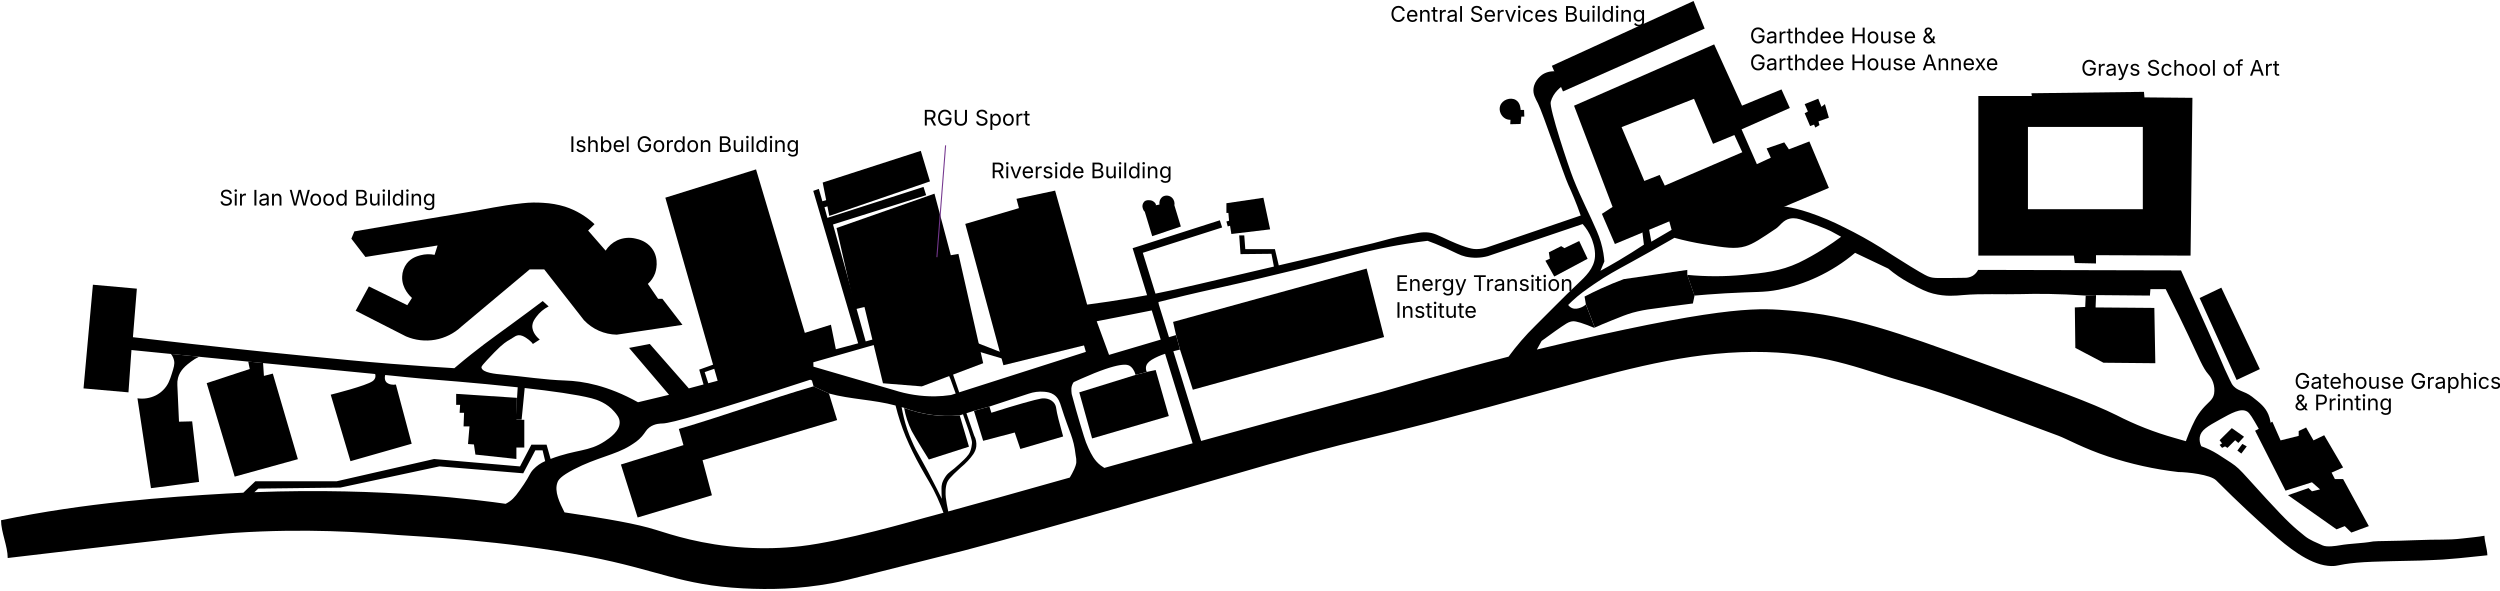
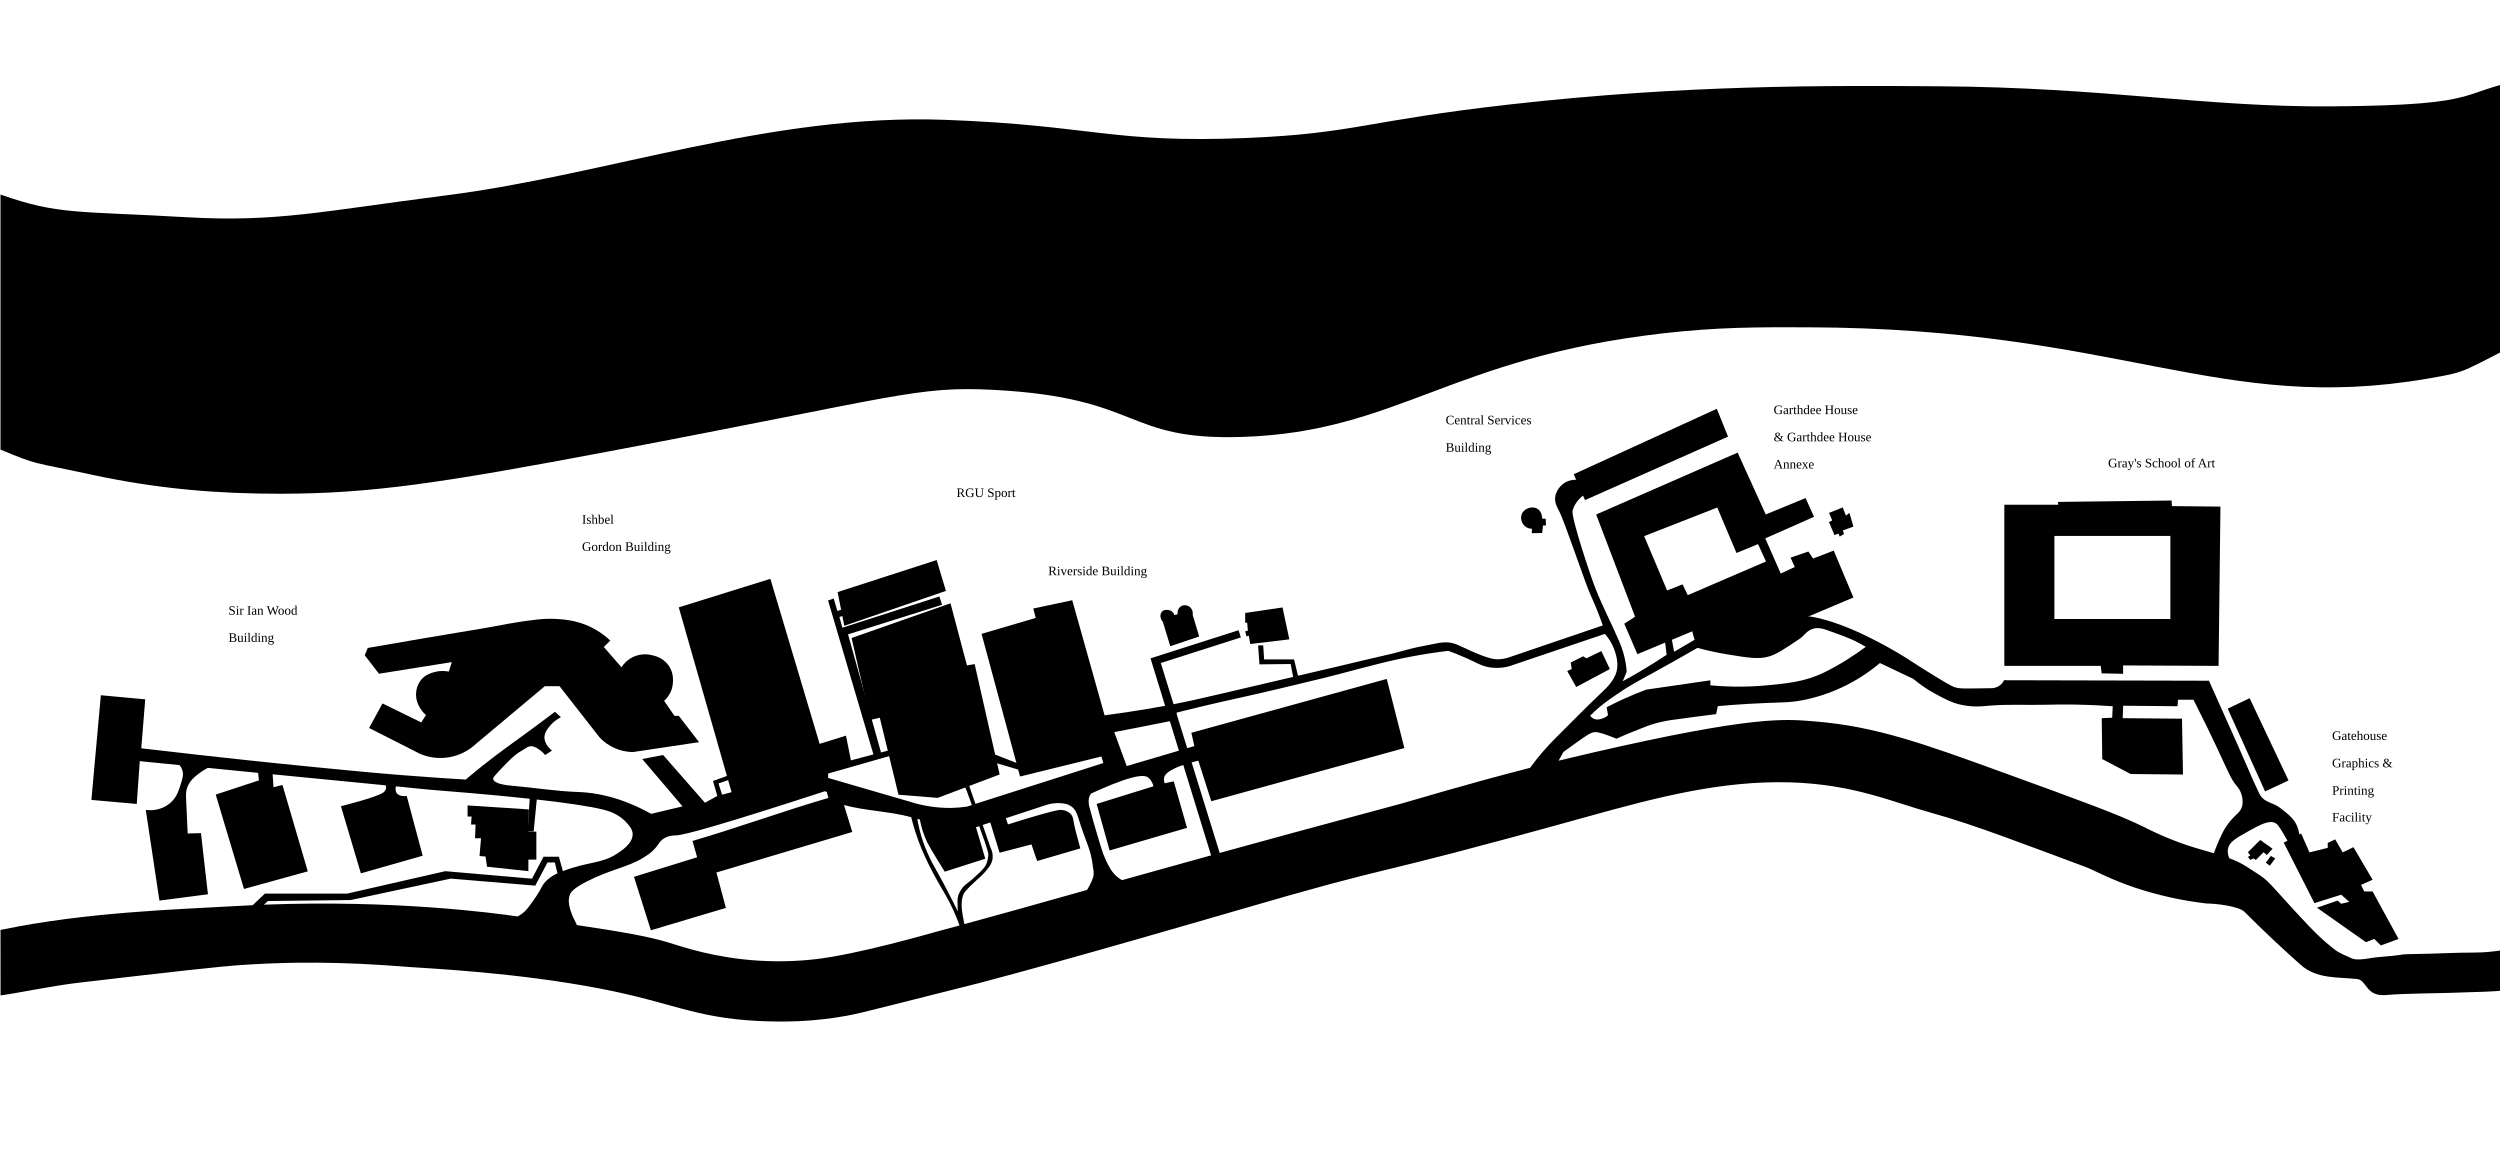
- <svg xmlns="http://www.w3.org/2000/svg" width="2322" height="548" viewBox="0 0 2322 548">
+ <svg xmlns="http://www.w3.org/2000/svg" width="2300" height="1080" viewBox="0 0 2300 1080">
  <g id="CampusOverview">
-     <g id="parkings">
-       <g id="Parking_1">
-         <path id="parking" d="M127.11 268.11L86.3 264.45C83.413 296.557 80.507 328.657 77.58 360.75L119.32 364.42C120.233 351.433 121.15 338.433 122.07 325.42L123.44 313.5C124.673 298.373 125.897 283.243 127.11 268.11Z" class="parking" />
+     <g id="road">
+       <g id="road-2" data-name="road">
+         <path d="M2335.18,871.18c-5.66,1.08-35.79,4.79-42,5.53-14.16,1.68-21.4.61-44.25,1.6-18.42.84-36,.68-38.6,1.15-11.37,2-20.3,1.7-31.68,3.67-2.53.44-11.35,1.86-15.37,0-5.46-2.46-12-5-16.33-8.52-10.24-8.23-15.61-12.75-36-34.93-31.1-33.87-22.32-26.53-45-41.28a79,79,0,0,0-15.36-7.39,14.5,14.5,0,0,1-1.38-8.35c1-6.59,7.1-10,18.8-16.51,10.82-6,19.35-10.8,25.22-7.34,2.47,1.45,5.16,6.17,10.55,15.59,1,1.74,1.78,3.18,2.29,4.13l9.18-3.67a30.88,30.88,0,0,0-2.3-13.3c-2.88-6.84-7.63-10.64-15.13-16.51s-14.28-4.9-18.8-11.92a37.78,37.78,0,0,1-2.07-4.13c-3.65-7.7-5.48-11.56-8.48-18.8-2.82-6.8-12.73-29.24-36.69-82.55l-188.48-.46a13.73,13.73,0,0,1-5,5.5,14.08,14.08,0,0,1-7.33,1.84c-26.71.38-28.59.5-33-.92-1.65-.52-3.76-1.3-17.43-9.63-13.47-8.21-21.69-13.71-27.52-17.43a383.2,383.2,0,0,0-33.93-18.8A241.79,241.79,0,0,0,1686.42,574c-18.25-6-26.76-6.2-31.65-6-2.85.14-15.27-6.88-17.57-16.54-6.57-27.55-24.78,3.2-33.94,0-5.66-2-13.93,12.15-19.49,13.76-11,3.19-19.38,8-28,14.71q1.37,5,2.75,10.08l-18.81,11q-1.14-6.2-2.29-12.38l-6.28,1q.84,7.08,1.7,14.17-11,7.33-23.39,14.68-8.64,5.12-17,9.63,1.83-4.36,3.67-8.71c-.13-1.78-.38-4.51-.92-7.8a86.34,86.34,0,0,0-6-20.18c-6.82-16-14.49-30.09-22-49.07-4.37-11-22.44-65.24-20.9-71.15,2.25-8.61,9.2-13.93,13.3-16.51l-4.59-11a19.7,19.7,0,0,0-16,1.83c-.43.28-7.77,5-8.71,13.3-.58,5.14,1.59,8.85,4.13,13.76,4.42,8.58,24.18,67,28.23,75.74,3,6.56,7.19,16.17,11.47,28.44l-84.85,28.89a34.75,34.75,0,0,1-11.92,2.29c-2.79,0-8-.28-24.76-7.8-11.11-5-14.77-7.52-22-7.79a38.06,38.06,0,0,0-9.17.91c-13.91,2.63-20.86,3.94-31.18,6.88-12,3.41-24.17,5.74-36.23,8.72-11.67,2.88-28.21,6.73-60.33,14.2L1190.06,608h-27.53l-.83-12.84H1157l1.22,17.43,28.74-.31,2.27,11.85c-59.08,13.74-88.81,21.08-110,25.15h0l-11.76-37.92,73.68-23.54-2.14-6.64-81,25.9,13.44,43.66c-20.17,3.7-47.79,8.19-81.16,11.83q2.76,9,5.51,17.89l11.58-2.21q3.61,12.57,7.22,25.14L896.94,740.94q-5.62-16.26-11.24-32.54l-5,1.84c4.11,8.5,6.42,14.7,8.25,18.8,0,0,1.75,4.7,4.72,13l-4.41,1.41a112.6,112.6,0,0,1-15,1.22,120.24,120.24,0,0,1-37.91-5.81c-17.66-5.23-43.24-12.45-74.92-21.8v-4l70.63-20.18-1.84-4.59-20.16,5.37L779.72,585l86.52-27.21-2.45-7.64-89.27,28.74-2.71-9.9,3.63-1.11-.92-5.81-4.66,1.37L766.57,552l-5.2,1.84,41.72,141.58L663.86,732.5l-3.33-10.34,18.57-6.42s-2.75-4.36-3-3.67-20.63,7.8-20.63,7.8l4,13.79-11.38,6.25L609.63,696l-19.26,3.67,37.14,43.57-28.89,6.88C570.5,734.5,547.55,730.5,531.21,730c-19.49-.65-38.82-3.77-58.25-5.51-6.79-.6-18.63-1.65-19.72-6.42-.25-1.12.46-2.29,11.93-14.21,7.93-8.25,12.3-10.69,13.76-11.47,4.6-2.45,7-5.93,12.29-3.87,3.88,1.52,8.8,5.66,9.72,7.54l6.42-4.13c-1-.78-7.59-6.16-6.88-13.3.32-3.16,1.95-5.42,3.67-7.79a31.5,31.5,0,0,1,11.46-9.63l-5.5-5c-2.65,2-7.19,5.43-12.84,9.63-26.15,19.46-36.18,26-53.66,39.9-3.5,2.8-9,7.21-15.59,12.84-14.74-.88-35-2.21-59.16-4.12-27.47-2.19-46.56-4.09-79.79-7.34-46.6-4.56-82.5-8.55-104.56-11q-27.64-3.07-55-6.31,1.83-22.53,3.64-45.05L92.33,641q-4.36,48.15-8.72,96.3L125.35,741q1.37-19.49,2.75-39l0-.36,36.66,3.65a14.91,14.91,0,0,1,2.89,6c.74,3.46-.22,6.48-2.14,12.53-1.74,5.48-3.37,10.42-8,15a27.23,27.23,0,0,1-6.72,4.9,29.06,29.06,0,0,1-17.13,2.75l12.54,83.46,44.64-5.81-6.42-56.25-12.23.3c-.65-13.57-1.14-25-1.53-33.93a21.28,21.28,0,0,1,.61-6.73c1.95-7.43,7.68-11.77,11.92-15a48,48,0,0,1,7.59-4.68L237,712.42l.76,6.9L198,732.4q13,43.43,26,86.83l58.7-16.2Q271,763.28,259.41,723.54l-8.25,2.14q-.41-6-.79-11.95c43.74,4.31,77.63,7.61,104.1,10.17a6,6,0,0,1,0,3.61,6.3,6.3,0,0,1-2.44,3.06c-5.91,4.23-36.38,11.92-38.83,12.53q9.16,30.89,18.34,61.76l56.87-16.2q-7.33-27.52-14.68-55a11.38,11.38,0,0,1-4.28,0,8.49,8.49,0,0,1-4.58-2.14c-1.44-1.57-1.77-4.08-1.09-6.69l6,.57c9.33.9,18.64,2,28,2.75,10.46.87,50.58,3.91,89.09,8.08L485,766.34h5.5l2.87-29.41c25.12,2.82,48.78,6.1,62.1,9.54,5.1,1.31,14.34,4.46,21.1,12.38,2.36,2.77,4.83,5.66,5,9.63.45,8.32-9.37,15-13.76,17.89-15.13,10-26,7.22-50.39,16.42l-3.72-13.21H499.56L489,809.75l-79.8-6.88-90.34,20.64H243.21l-11.16,10.65q-7.87.36-15.9.82c-55,3.14-137.34,5.52-216.15,21.94l.06,60.21c13.71-1.64,47.18-8.78,71.69-11.63,86-10,128.94-15,152.72-16.51,66.39-4.31,117.69-.57,152,2.06,16.09,1.24,97.57,4.8,176.1,20,64.89,12.52,85.7,26.58,143.77,29.58,24.72,1.28,52,.79,82.55-4.81,8.54-1.57,19.34-4.28,40.59-9.63l81.86-20.64c80.42-21.07,224.94-63.29,224.94-63.29,181.27-52.94,102.55-25.36,335.7-90.11,62.72-17.42,121.72-32.77,184.35-31,59.14,1.71,94.48,18.29,130.7,28.21,38.35,10.5,90.12,30.72,141,49.53,7.63,2.82,23.17,11.67,46.09,19.26a328.92,328.92,0,0,0,65.35,14.44c7.8,0,29.59,2.26,35.1,7.78,21.56,21.55,36.44,35.1,51.58,48.63,14.78,13.21,33.92,11.14,51.91,13.09,9.27,1,7.66,16.49,27,14.7,16.1-1.48,51.77-1.65,59.32-2,18-.92,34.76,0,80.88-5C2334.8,902.68,2335.64,878.29,2335.18,871.18ZM501.4,812.51c-3.7,4-3.46,6.08-8.72,13.75-5.88,8.6-8.92,13-13.3,16a28.86,28.86,0,0,1-3.69,2.23c-22.44-3.21-112.88-15.4-233.39-10.8l3.66-3.35,76.13-.92,92.17-19.72L492,816.17l11.23-21.32H510l2.4,10A33.1,33.1,0,0,0,501.4,812.51ZM1521.32,619.89c9.48-5.2,23.15-12.8,39.9-22.47a268.22,268.22,0,0,0,27.51,6c19.34,3.15,29,4.73,38.53,1.84,7.22-2.19,14.29-7,28.43-16.51,3.42-2.31,6.44-7.85,12.84-9.17,4.5-.94,8.26.28,11.47,1.37,20.46,7,27,10.55,27,10.55l9.07,4.94c-4.45,3.33-10,7.2-16.4,11.26a230.51,230.51,0,0,1-22.93,12.85c-17.37,8.07-32.53,9.51-51.37,11.31a277.25,277.25,0,0,1-52.28,0v-4.59l-59,8.56c-6.82,2.54-14,5.47-21.41,8.87-5.26,2.41-10.25,4.87-15,7.34l1.23,7.33h0a14.74,14.74,0,0,1-5.2,3.06c-1.8.6-4.65,1.56-7.64.31a8.5,8.5,0,0,1-3.6-2.92c1.21-1.22,2.44-2.44,3.75-3.66,6.6-6.16,11.89-9.84,20.18-15.59C1498.43,632.22,1506.86,627.83,1521.32,619.89Zm-471,50.05q12.8-2.52,25.49-5.06l8.33,27.1-48,14.18-11.49-31.23Q1037.44,672.46,1050.29,669.94ZM845.81,755.33a79.8,79.8,0,0,0,7,21.4c1.72,3.45,4.3,7.7,9.47,16.21,2.66,4.37,4.9,8,6.43,10.39L906,791.41l-8.56-29,3-1,2,5.72c.57,1.63,5.92,16,6.34,20,.1,1-.38,7.7-3.13,11.52s-5.46,5.93-8.87,9.18c-6.81,6.49-9.55,6.89-12.56,11.38-3.58,5.35-3.74,8.34-3.76,11.13,0,3.05.08,6.38.28,9.57-2.9-6-5.59-11.28-8-15.88-3.58-7-5.82-11.38-9.32-17.58-6.64-11.75-7.63-13.6-10.55-20.33a124.09,124.09,0,0,1-7.34-21.4c-.89-3.75-1.57-7.1-2.09-9.94Zm19.26,102.12c-9.74,2.62-75.5,21.78-115.11,26.37a299,299,0,0,1-52.28,1.37c-39.67-2.41-68.5-12.13-82.55-16.51-17.87-5.57-43-10-84.78-16.21h0c-4.38-8.7-9.82-19.48-6.48-28,.85-2.2,2.77-5.5,15.13-11.92,20.94-10.9,38.61-13.49,52.28-22,4-2.52,7.48-4.66,11-8.71,3.3-3.78,3.79-5.92,6.88-8.26,5-3.79,11-3.63,12.38-3.66,7.75-.21,44.5-10.5,137-40.63l1.7.73c.1,1.32,1.28,4.14,1.38,5.47-40.87,11.92-84.18,27.65-125,39.57q2.13,7.49,4.28,15l-58.09,18,15.53,49.2c22.93-6.93,46.06-13.68,69-20.61-4.44-16.63-6.65-24.89-8.7-32.56l125-37.3Q779.78,754.39,776,742v0c20.15,5.49,41.67,5.68,61.82,11.17a207.27,207.27,0,0,0,9.41,28.78,271,271,0,0,0,13.76,28.13c6.68,12.16,10.29,16.92,15.59,28.59,2.55,5.59,4.42,10.46,5.73,14.11C877.4,854.08,870.62,856,865.07,857.45Zm140.63-51.37c-.1,1-.45,3.84-4,10.4-.57,1.07-1.27,2.29-2.07,3.63-57.38,16.09-73.22,20.72-112.87,31.47-.62-2.75-1.07-5.17-1.39-7.13-.77-4.64-1.22-7.41-1.07-11.16a25.2,25.2,0,0,1,1.07-7.64c1-3,2.49-5.33,13.14-15a67,67,0,0,0,6.42-6.11c3.8-4.25,7.12-8,7.8-13.3a17.53,17.53,0,0,0-2-10.25q-3.56-10.32-7.13-20.65l7-2.28q4.27,13.92,8.56,27.83l29.35-7.65q2.6,7.65,5.2,15.29l39.74-11.62c-3.67-12.93-5.81-21.5-6.42-26a10.33,10.33,0,0,0-1.83-4.89,11.32,11.32,0,0,0-6.12-4,14.12,14.12,0,0,0-6.11-.31c-5.16.83-22.65,5.71-46.17,13.15L925,754.11c15.22-5.08,27.58-9,36.38-11.92a34.65,34.65,0,0,1,14.37-1.84c2.79.26,6,.6,9.17,2.75,4.26,2.91,5.65,7.55,6.73,11,8,25.46,11.48,28.1,13.45,45.25A24,24,0,0,1,1005.7,806.08Zm31.8,3.44-5.76,1.61a30.82,30.82,0,0,1-3.41-2.29c-5.94-4.58-8.69-10.38-11.31-15.9a79.25,79.25,0,0,1-4.28-11.31s-5.85-18.44-11.32-39.14a30.45,30.45,0,0,1-.3-5.2,11.61,11.61,0,0,1,2.14-5.8c1.42-.67,3.79-1.76,6.72-3.06,37.2-16.54,43.5-13.33,45.56-11.92,1.53,1,3.84,3.22,5.2,8.25L1008.45,741q6,21.4,11.93,42.81L1091.61,763q-6.1-21.4-12.23-42.81l-8.25,1.84a8.5,8.5,0,0,1-.61-5.2c.48-2.12,1.94-4,5.2-6.11a60.43,60.43,0,0,1,12.44-5.56l25.58,83.14C1093.79,793.81,1070.42,800.34,1037.5,809.52ZM1407.17,707.8c-61.65,15.79-106.93,29.79-118.59,32.93-92.26,24.89-122.62,33.08-166.92,45.35l-25.83-83.29c3-.82,5.26-1.36,6.18-1.57q6,18.64,11.92,37.3l177.63-48.92L1275.36,626l-179.77,49.53q1.38,6.11,2.75,12.23l-6.57,1.94-9.49-30.61L1082,657c2.1-.53,5.29-1.33,9.18-2.29,23.71-5.86,41.46-9.74,47.23-11,25-5.49,49.91-11.54,78-18.34,19.59-4.75,48.55-13.14,71.09-17.89,12.15-2.56,23.35-4.36,24.76-4.58,7.91-1.27,14.65-2.15,19.72-2.76,3.8,1.38,9.78,3.64,17,6.88,9.61,4.33,12.63,6.45,18.34,7.8a43.11,43.11,0,0,0,20.64-.46l88.05-29.81a45.61,45.61,0,0,1,8.25,13.3c.63,1.57,3.76,9.35,3.21,17-.78,11-9,18.58-16.05,25.22-13.45,12.67-26.25,26-39.44,39A231.84,231.84,0,0,0,1407.17,707.8Zm629.09,78.52c-3.17-1-6.58-1.92-10.25-2.94a289.07,289.07,0,0,1-54.35-21.32c-22.64-11.24-58.43-24.23-130-50.22-71.83-26.08-116.54-42.31-172.66-46.77-26.59-2.12-54.26-5.88-205,28.89q-15.7,3.62-30.56,7.26c1.32-2.5,2.78-5.15,4.42-8h0c8.21-6.06,17.89-13,23.08-16.2a15.32,15.32,0,0,1,4.28-1.84c2.28-.59,5.17-.47,15.29,3.36,1.64.63,3.72,1.44,6.11,2.45l.63-.28q7.32-3.27,15.27-6.45c9.26-3.69,14-5.65,19.87-7.33a126,126,0,0,1,19-3.67c10.11-1.44,22.57-3.12,37-4.89l1.53-7.34c6.52-.6,16.51-1.43,28.74-2.14,29.35-1.71,35.1-.57,49.53-3.36A156.57,156.57,0,0,0,1693.6,634a158.43,158.43,0,0,0,35.47-22.63L1759.86,626a118,118,0,0,0,19.19,13.18c11,6.1,16.83,8.67,22.47,10.09,11.73,3,21,2,27.52,1.38,18-1.57,36.08-.42,54.12-.92,14.4-.4,34.86-.42,60.07,1.38l-.46,10.55-9.63.45q.24,18.81.46,37.61l26.14,13.76,48.15.46q-.45-25.68-.91-51.37l-54.58-.46.46-11.46,50,.46.46-6h14.21c9.55,18.85,16.45,33.21,21.1,43.1,10.27,21.85,13.51,30.25,18.34,35.78a22.82,22.82,0,0,1,4.59,7.79,22,22,0,0,1,.92,10.55c-1.15,5.81-5,7.36-10.55,13.76-6.05,7-8.92,13.72-12.84,22.93C2038,781.58,2037.07,784,2036.26,786.32Z" transform="translate(0.46 -1.38)" />
+         <polygon points="945.17 710.52 942.42 704.73 908.33 691.43 911.69 700.61 945.17 710.52" />
      </g>
-       <g id="Parking_2">
-         <path id="parking_2" d="M161.66 334.76C162.4 338.23 161.44 341.25 159.52 347.3C157.78 352.78 156.15 357.72 151.52 362.3C149.546 364.267 147.279 365.917 144.8 367.19C139.504 369.833 133.527 370.793 127.67 369.94L140.21 453.41L184.9 447.61L178.48 391.35L166.25 391.66C165.6 378.09 165.11 366.66 164.72 357.72C164.564 355.462 164.77 353.193 165.33 351C167.28 343.57 173.01 339.23 177.25 336C179.629 334.208 182.17 332.641 184.84 331.32L158.77 328.73C160.177 330.495 161.166 332.557 161.66 334.76Z" class="parking" />
-       </g>
-       <g id="Parking_3">
-         <path id="parking_3" d="M231.97 342.71L191.97 355.86C200.637 384.8 209.304 413.743 217.97 442.69L276.67 426.48C268.87 399.993 261.107 373.497 253.38 346.99L245.13 349.13C244.857 345.13 244.594 341.15 244.34 337.19L230.57 335.83L231.97 342.71Z" class="parking" />
-       </g>
-       <g id="Parking_4">
-         <path id="parking_4" d="M634.79 413.44L576.7 431.44L592.23 480.64C615.16 473.71 638.29 466.95 661.23 460.02L652.53 427.46L777.53 390.16C774.99 381.92 772.447 373.68 769.9 365.44L755.52 358.84C714.65 370.77 671.34 386.49 630.52 398.42C631.934 403.44 633.357 408.447 634.79 413.44Z" class="parking" />
-       </g>
-       <g id="Parking_5">
-         <path id="parking_5" d="M856.28 416.39C858.94 420.77 861.18 424.39 862.71 426.79L899.97 414.87L891.41 385.87C873.881 387.554 856.199 385.158 839.75 378.87C841.063 386.298 843.419 393.502 846.75 400.27C848.53 403.61 851.11 407.89 856.28 416.39Z" class="parking" />
-       </g>
-       <g id="Parking_6">
-         <path id="parking_6" d="M942.5 401.72C944.233 406.82 945.967 411.917 947.7 417.01L987.44 405.39C983.77 392.45 981.63 383.88 981.02 379.39C980.841 377.63 980.21 375.946 979.19 374.5C977.644 372.532 975.493 371.127 973.07 370.5C971.079 369.959 968.994 369.856 966.96 370.2C961.8 371.03 944.31 375.91 920.79 383.35L918.97 377.61L904.6 381.61C907.447 390.89 910.3 400.163 913.16 409.43L942.5 401.72Z" class="parking" />
-       </g>
-       <g id="Parking_7">
-         <path id="parking_7" d="M1014.35 407.22L1085.58 386.43C1081.51 372.17 1077.44 357.903 1073.35 343.63L1065.1 345.46L1054.71 348.22L1002.42 364.42C1006.4 378.693 1010.38 392.96 1014.35 407.22Z" class="parking" />
-       </g>
-       <g id="Parking_8">
-         <path id="parking_8" d="M1285.53 313.06L1269.33 249.46L1089.56 298.99C1090.48 303.07 1091.4 307.147 1092.31 311.22L1095.98 324.67C1099.98 337.11 1103.95 349.543 1107.9 361.97L1285.53 313.06Z" class="parking" />
-       </g>
-       <g id="Parking_8">
-         <path id="parking_9" d="M1516.36 290.43C1522.59 288.731 1528.94 287.504 1535.36 286.76C1545.47 285.33 1557.93 283.65 1572.36 281.87L1573.89 274.53L1567.16 255.27V250.69L1508.16 259.25C1501.34 261.79 1494.16 264.72 1486.75 268.11C1481.49 270.52 1476.5 272.98 1471.75 275.45L1472.98 282.79L1481.25 304.22C1486.13 302.04 1491.22 299.89 1496.52 297.77C1505.75 294.08 1510.46 292.12 1516.36 290.43Z" class="parking" />
-       </g>
-       <g id="Parking_10">
-         <path id="parking_10" d="M1927.11 285.54C1927.27 298.08 1927.42 310.617 1927.57 323.15L1953.71 336.9L2001.86 337.36C2001.56 320.24 2001.26 303.12 2000.95 286L1946.37 285.54L1946.83 274.08L1937.2 274.53L1936.74 285.08L1927.11 285.54Z" class="parking" />
-       </g>
-     </g>
-     <g id="road">
-       <path id="Vector" d="M2307.52 497.61C2301.85 498.69 2293.36 499.39 2287.11 500.14C2272.95 501.82 2265.71 500.75 2242.86 501.74C2224.44 502.58 2206.86 502.42 2204.26 502.89C2192.89 504.89 2183.96 504.58 2172.58 506.56C2170.05 506.99 2161.23 508.42 2157.21 506.56C2151.75 504.09 2145.21 501.56 2140.88 498.03C2130.64 489.8 2125.27 485.29 2104.88 463.1C2073.78 429.24 2082.56 436.58 2059.88 421.83C2055.04 418.821 2049.89 416.34 2044.52 414.43C2043.24 411.846 2042.76 408.939 2043.14 406.08C2044.14 399.5 2050.24 396.08 2061.94 389.57C2072.76 383.57 2081.29 378.77 2087.16 382.24C2089.63 383.69 2092.32 388.4 2097.71 397.83C2098.71 399.56 2099.49 401.01 2100 401.96L2109.18 398.29C2109.4 393.741 2108.62 389.2 2106.88 384.99C2104 378.15 2099.25 374.34 2091.75 368.48C2084.25 362.62 2077.47 363.61 2072.97 356.61C2072.2 355.28 2071.51 353.904 2070.9 352.49C2067.25 344.78 2065.42 340.93 2062.42 333.68C2059.6 326.89 2049.69 304.45 2025.73 251.14L1837.25 250.68C1836.12 252.936 1834.39 254.839 1832.25 256.18C1830.02 257.445 1827.48 258.081 1824.92 258.02C1798.21 258.4 1796.33 258.52 1791.92 257.1C1790.27 256.57 1788.16 255.8 1774.49 247.47C1761.02 239.26 1752.8 233.75 1746.97 230.04C1735.99 223.201 1724.66 216.926 1713.04 211.24C1702.54 205.865 1691.65 201.266 1680.48 197.48C1662.23 191.42 1653.72 191.28 1648.83 191.48C1645.98 191.62 1633.56 184.6 1631.26 174.94C1624.69 147.39 1606.48 178.13 1597.32 174.94C1591.66 172.94 1583.39 187.08 1577.83 188.69C1566.83 191.89 1558.45 196.69 1549.83 203.4C1550.74 206.767 1551.66 210.13 1552.58 213.49L1533.77 224.49C1533.01 220.357 1532.25 216.23 1531.48 212.11L1525.48 215.77L1526.86 227.24C1519.5 232.12 1511.71 237.04 1503.47 241.91C1497.71 245.317 1492.04 248.527 1486.47 251.54C1487.69 248.64 1488.91 245.737 1490.14 242.83C1490.01 241.05 1489.76 238.32 1489.22 235.04C1488.05 228.094 1486.04 221.317 1483.22 214.86C1476.4 198.86 1468.73 184.76 1461.22 165.79C1456.85 154.79 1438.78 100.55 1440.32 94.63C1442.57 86.02 1449.52 80.71 1453.62 78.12L1449.03 67.12C1446.39 66.278 1443.59 66.005 1440.83 66.321C1438.08 66.636 1435.42 67.532 1433.03 68.95C1432.6 69.22 1425.26 73.95 1424.32 82.25C1423.74 87.38 1425.91 91.09 1428.45 96.01C1432.87 104.59 1452.63 163.01 1456.68 171.75C1459.68 178.31 1463.87 187.91 1468.15 200.18L1383.3 229.07C1379.49 230.536 1375.46 231.314 1371.38 231.37C1368.59 231.37 1363.38 231.09 1346.62 223.57C1335.51 218.57 1331.85 216.05 1324.62 215.77C1321.54 215.704 1318.46 216.013 1315.45 216.69C1301.54 219.31 1294.59 220.63 1284.27 223.57C1272.27 226.98 1260.1 229.3 1248.04 232.28C1236.37 235.17 1219.83 239.02 1187.71 246.48L1184.14 231.37H1156.61L1155.67 218.61H1150.97L1152.19 236.03L1180.93 235.73L1183.2 247.58C1124.13 261.32 1094.4 268.66 1073.2 272.72L1061.44 234.81L1135.12 211.27L1132.97 204.61L1051.97 230.52L1065.41 274.18C1045.24 277.88 1017.62 282.36 984.25 286.01C986.09 291.97 987.927 297.933 989.76 303.9L1001.34 301.69C1003.75 310.07 1006.15 318.45 1008.56 326.83L890.91 364.4L879.67 331.86L874.67 333.69C878.78 342.19 881.09 348.39 882.92 352.5C882.92 352.5 884.67 357.2 887.64 365.5L883.23 366.91C878.262 367.646 873.252 368.053 868.23 368.13C855.364 368.229 842.566 366.268 830.32 362.32C812.68 357.1 787.15 349.89 755.54 340.56C755.54 339.2 755.45 337.84 755.41 336.49L826.04 316.31L824.2 311.72L804.04 317.09L773.69 208.5L860.21 181.29L857.76 173.61L768.49 202.35L765.78 192.46L769.41 191.35L768.49 185.54L763.83 186.91L760.54 175.45L755.34 177.28L797.06 318.87L657.83 355.96L654.5 345.61L673.07 339.19C673.07 339.19 670.32 334.83 670.07 335.52C669.82 336.21 649.44 343.31 649.44 343.31L653.44 357.1L639.77 360.74C627.69 346.98 615.614 333.223 603.54 319.47L584.28 323.14L621.42 366.7L592.59 373.61C564.47 357.98 541.52 353.97 525.18 353.43C505.69 352.79 486.36 349.67 466.93 347.93C460.14 347.32 448.3 346.27 447.21 341.51C446.96 340.39 447.67 339.22 459.14 327.29C467.07 319.04 471.44 316.6 472.9 315.83C477.5 313.38 479.9 309.9 485.19 311.96C489.07 313.48 493.99 317.62 494.91 319.5L501.33 315.37C500.33 314.59 493.74 309.21 494.45 302.07C494.77 298.9 496.4 296.65 498.12 294.27C501.113 290.18 505.043 286.868 509.58 284.61L504.08 279.61C501.43 281.61 496.89 285.03 491.24 289.24C465.09 308.7 455.06 315.24 437.58 329.14C434.08 331.93 428.58 336.35 421.99 341.98C407.25 341.09 386.99 339.77 362.83 337.85C335.36 335.67 316.27 333.76 283.04 330.51C236.44 325.96 200.54 321.97 178.48 319.51C159.734 317.417 141.084 315.277 122.53 313.09L121.15 325.01L158.77 328.75L184.84 331.34L230.57 335.86L244.34 337.22C288.08 341.52 321.97 344.82 348.44 347.38C348.813 348.558 348.813 349.822 348.44 351C347.969 352.251 347.115 353.322 346 354.06C340.09 358.28 309.62 365.98 307.17 366.59C313.277 387.177 319.39 407.763 325.51 428.35L382.38 412.14C377.494 393.8 372.6 375.467 367.7 357.14C366.287 357.42 364.833 357.42 363.42 357.14C361.709 356.918 360.109 356.17 358.84 355C357.4 353.44 357.07 350.92 357.75 348.31L363.75 348.89C373.08 349.78 382.39 350.89 391.75 351.64C402.21 352.51 442.33 355.55 480.84 359.72L478.97 389.8H484.47L487.34 360.38C512.46 363.2 536.12 366.48 549.44 369.92C554.54 371.24 563.78 374.39 570.54 382.31C572.9 385.08 575.37 387.97 575.54 391.94C575.99 400.26 566.17 406.94 561.78 409.82C546.65 419.82 535.78 417.05 511.39 426.25L507.67 413.03H493.53L482.97 433.21L403.17 426.33L312.83 446.97H237.18L226.02 457.61C220.774 457.85 215.474 458.12 210.12 458.42C155.1 461.61 79.81 466.77 0.97 483.2C0.97 494.2 7.16 507.27 7.16 518.28C20.87 516.65 41.16 514.28 65.63 511.4C151.63 501.4 194.57 496.4 218.34 494.89C284.73 490.58 336.04 494.32 370.34 496.96C386.42 498.19 467.91 501.75 546.44 516.9C611.33 529.43 632.13 543.48 690.21 546.48C714.92 547.76 742.21 547.27 772.76 541.67C781.3 540.1 792.1 537.39 813.35 532.04L895.21 511.4C975.62 490.33 1120.15 448.11 1120.15 448.11C1301.42 395.17 1222.7 422.75 1455.84 358C1518.57 340.58 1577.57 325.23 1640.2 327C1699.34 328.72 1734.67 345.29 1770.9 355.21C1809.25 365.71 1861.01 385.93 1911.9 404.74C1919.53 407.56 1935.07 416.41 1957.99 424C1979.23 431.023 2001.12 435.861 2023.34 438.44C2031.13 438.44 2052.93 440.71 2058.44 446.22C2080 467.77 2094.88 481.32 2110.01 494.85C2124.79 508.07 2144.01 523.54 2162.01 525.5C2171.28 526.5 2169.61 524.43 2188.91 522.64C2205.01 521.16 2240.68 520.99 2248.22 520.64C2266.22 519.72 2264.22 520.75 2310.29 515.75C2309.89 508.61 2307.97 504.75 2307.52 497.61ZM495.37 435.96C491.67 439.96 491.91 442.05 486.65 449.72C480.77 458.31 477.73 462.67 473.35 465.72C472.177 466.55 470.944 467.293 469.66 467.94C447.22 464.73 356.78 452.55 236.27 457.14L239.93 453.8L316.06 452.88L408.23 433.16L485.97 439.61L497.2 418.29H503.97L506.37 428.29C502.218 430.068 498.474 432.679 495.37 435.96ZM1018.63 298.38C1027.15 296.74 1035.69 295.073 1044.26 293.38C1052.83 291.687 1061.32 290 1069.75 288.32L1078.08 315.42L1030.08 329.61L1018.63 298.38ZM839.78 378.79C856.23 385.078 873.911 387.473 891.44 385.79L894.44 384.79L896.44 390.52C897.01 392.15 902.36 406.52 902.78 410.52C902.88 411.57 902.4 418.22 899.65 422.04C896.9 425.86 894.19 427.96 890.78 431.21C883.97 437.7 881.23 438.11 878.22 442.6C874.64 447.95 874.48 450.94 874.46 453.72C874.46 456.78 874.54 460.1 874.74 463.3C871.84 457.3 869.15 452.01 866.74 447.42C863.16 440.42 860.92 436.03 857.42 429.84C850.78 418.08 849.79 416.23 846.87 409.51C843.778 402.611 841.322 395.445 839.53 388.1C838.64 384.36 837.96 381.01 837.44 378.17L839.78 378.79ZM859.04 480.9C849.3 483.52 783.54 502.68 743.93 507.27C726.576 509.244 709.083 509.692 691.65 508.61C651.98 506.2 623.15 496.48 609.1 492.1C591.23 486.53 566.1 482.1 524.32 475.89C519.94 467.2 514.5 456.42 517.84 447.89C518.69 445.69 520.61 442.39 532.97 435.96C553.91 425.07 571.58 422.48 585.25 413.96C589.25 411.44 592.73 409.29 596.25 405.25C599.55 401.46 600.04 399.32 603.13 396.99C608.13 393.2 614.13 393.36 615.51 393.32C623.26 393.12 660.01 382.82 752.51 352.69L754.21 353.42C754.31 354.75 755.49 357.57 755.59 358.89L769.97 365.49C790.12 370.98 811.64 371.17 831.79 376.65C834.221 386.463 837.366 396.085 841.2 405.44C845.245 415.072 849.839 424.464 854.96 433.57C861.64 445.73 865.25 450.48 870.55 462.15C873.1 467.75 874.97 472.61 876.28 476.26C871.37 477.53 864.59 479.41 859.04 480.9ZM999.67 429.54C999.57 430.54 999.22 433.38 995.67 439.94C995.1 441 994.4 442.23 993.6 443.57C936.22 459.66 920.38 464.29 880.73 475.04C880.11 472.28 879.66 469.87 879.34 467.91C878.57 463.26 878.12 460.49 878.27 456.75C878.233 454.164 878.594 451.587 879.34 449.11C880.34 446.11 881.83 443.78 892.48 434.11C894.776 432.223 896.944 430.185 898.97 428.01C902.77 423.77 906.09 420.01 906.77 414.71C907.16 411.173 906.462 407.601 904.77 404.47C902.397 397.59 900.02 390.703 897.64 383.81L904.64 381.54L918.97 377.61C934.19 372.52 946.55 368.61 955.35 365.68C959.959 364.071 964.855 363.447 969.72 363.85C972.51 364.11 975.72 364.44 978.89 366.6C983.15 369.51 984.54 374.15 985.62 377.6C993.62 403.05 997.1 405.7 999.07 422.85C999.583 425.041 999.785 427.293 999.67 429.54ZM1031.47 432.98L1025.71 434.59C1024.53 433.896 1023.39 433.128 1022.3 432.29C1016.36 427.71 1013.61 421.91 1010.99 416.39C1009.28 412.735 1007.85 408.954 1006.71 405.08C1006.71 405.08 1000.86 386.64 995.39 365.95C995.142 364.228 995.042 362.489 995.09 360.75C995.266 358.656 996.005 356.648 997.23 354.94C998.65 354.28 1001.02 353.19 1003.95 351.89C1041.15 335.34 1047.45 338.56 1049.51 339.96C1051.04 340.96 1053.35 343.19 1054.71 348.22L1065.1 345.46C1064.35 343.838 1064.14 342.021 1064.49 340.27C1064.97 338.14 1066.43 336.27 1069.69 334.15C1073.62 331.838 1077.79 329.973 1082.13 328.59L1107.71 411.73C1087.76 417.27 1064.39 423.79 1031.47 432.98ZM1401.14 331.26C1339.49 347.04 1294.21 361.05 1282.55 364.19C1190.29 389.08 1159.93 397.27 1115.63 409.54L1089.8 326.24C1092.8 325.43 1095.06 324.89 1095.98 324.67L1092.31 311.22L1085.74 313.17L1076.25 282.61L1075.95 280.55C1078.05 280.02 1081.24 279.21 1085.13 278.25C1108.84 272.39 1126.59 268.52 1132.36 267.25C1157.36 261.76 1182.27 255.71 1210.36 248.9C1229.95 244.15 1258.91 235.77 1281.45 231.02C1293.6 228.46 1304.8 226.66 1306.21 226.43C1314.12 225.17 1320.86 224.29 1325.93 223.68C1329.73 225.05 1335.71 227.32 1342.93 230.56C1352.54 234.89 1355.56 237 1361.27 238.36C1368.09 239.875 1375.17 239.718 1381.91 237.9L1469.96 208.09C1473.46 212.013 1476.25 216.513 1478.21 221.39C1478.84 222.96 1481.97 230.73 1481.42 238.39C1480.64 249.39 1472.42 256.97 1465.37 263.61C1451.92 276.28 1439.12 289.61 1425.93 302.61C1416.9 311.465 1408.61 321.048 1401.14 331.26ZM2030.23 409.78C2027.06 408.83 2023.65 407.86 2019.98 406.84C2001.19 401.586 1982.98 394.443 1965.63 385.52C1942.99 374.28 1907.2 361.28 1835.63 335.3C1763.8 309.22 1719.09 292.99 1662.97 288.52C1636.38 286.41 1608.71 282.65 1457.97 317.41C1447.5 319.83 1437.32 322.253 1427.41 324.68C1428.73 322.18 1430.19 319.52 1431.83 316.68C1440.04 310.62 1449.72 303.68 1454.91 300.48C1456.24 299.656 1457.68 299.039 1459.19 298.65C1461.47 298.06 1464.36 298.18 1474.48 302.01C1476.12 302.63 1478.2 303.45 1480.59 304.46L1481.22 304.18L1472.97 282.79C1471.46 284.154 1469.69 285.196 1467.77 285.85C1465.97 286.45 1463.12 287.41 1460.13 286.15C1458.68 285.536 1457.43 284.528 1456.53 283.24C1457.74 282.02 1458.97 280.8 1460.28 279.58C1466.88 273.42 1472.17 269.74 1480.46 263.99C1492.46 255.68 1500.85 251.29 1515.31 243.35C1524.79 238.15 1538.46 230.55 1555.21 220.88C1564.27 223.356 1573.45 225.358 1582.72 226.88C1602.06 230.03 1611.72 231.6 1621.25 228.71C1628.47 226.52 1635.54 221.71 1649.68 212.21C1653.1 209.89 1656.12 204.36 1662.52 203.03C1667.02 202.1 1670.78 203.32 1673.99 204.41C1694.45 211.41 1700.99 214.96 1700.99 214.96L1710.06 219.9C1705.61 223.22 1700.06 227.1 1693.66 231.16C1686.27 235.875 1678.61 240.163 1670.73 244C1653.36 252.07 1638.2 253.52 1619.36 255.31C1601.97 256.962 1584.47 256.962 1567.08 255.31L1573.81 274.57C1580.33 273.98 1590.32 273.14 1602.55 272.43C1631.9 270.73 1637.65 271.87 1652.08 269.07C1664.32 266.629 1676.23 262.728 1687.54 257.45C1700.32 251.524 1712.25 243.916 1723.01 234.83L1753.8 249.46C1759.75 254.47 1766.19 258.875 1773.02 262.61C1784.02 268.7 1789.85 271.28 1795.49 272.7C1807.22 275.65 1816.49 274.64 1823.01 274.08C1841.01 272.51 1859.09 273.66 1877.13 273.16C1891.53 272.76 1911.99 272.73 1937.2 274.53L1946.83 274.08L1996.83 274.53L1997.29 268.53H2011.5C2021.05 287.39 2027.95 301.74 2032.6 311.64C2042.87 333.49 2046.11 341.89 2050.94 347.41C2052.97 349.679 2054.53 352.331 2055.53 355.21C2056.69 358.599 2057.01 362.221 2056.45 365.76C2055.3 371.57 2051.45 373.12 2045.9 379.51C2039.85 386.51 2036.98 393.24 2033.06 402.44C2031.97 405.04 2031.04 407.47 2030.23 409.78Z" class="road" />
-       <path id="Vector_2" d="M938.68 335.36L935.93 329.57L901.84 316.27L905.2 325.44L938.68 335.36Z" class="road" />
+       <text transform="translate(1037.09 848.17) rotate(-15.4)">Garthdee Road</text>
    </g>
    <g id="SirIanWood">
-       <path id="Vector_3" d="M330.34 288.61L342.62 266.02L378.29 283.46L382.65 276.72C381.35 275.59 373.04 268.09 373.53 256.91C373.654 252.456 375.18 248.156 377.89 244.62C382.03 239.39 387.62 237.89 390.57 237.09C394.842 235.957 399.318 235.824 403.65 236.7C404.57 233.79 405.5 230.89 406.42 227.98L339.42 238.68L326.35 221.68C327.27 219.44 328.2 217.19 329.12 214.94C363.873 208.88 398.873 202.937 434.12 197.11C452.35 194.11 463.12 191.22 485.23 188.79C491.677 188.053 498.179 187.923 504.65 188.4C511.506 188.762 518.293 189.958 524.86 191.96C535.064 195.285 544.403 200.835 552.2 208.21L546.26 214.15L562.5 232.78C565.101 228.666 568.81 225.37 573.2 223.27C578.664 220.775 584.815 220.214 590.64 221.68C593.25 222.29 600.28 223.92 605.3 230.4C613.12 240.5 608.75 253 608.47 253.78C607.051 257.573 604.739 260.969 601.73 263.68L611.24 277.55H615.24L633.87 301.72L572.87 310.84C567.141 310.74 561.491 309.495 556.249 307.181C551.008 304.866 546.283 301.527 542.35 297.36L505.48 250.21H491.97L428.57 303.31C421.805 309.681 413.326 313.937 404.175 315.555C395.024 317.174 385.6 316.084 377.06 312.42L330.34 288.61Z" class="mainBuilding" />
-       <text class="buildingLabel" xml:space="preserve" style="white-space: pre" font-family="Inter" font-size="20" letter-spacing="0em">
-         <tspan x="203.7" y="190.873">Sir Ian Wood Building </tspan>
+       <path class="mainBuilding" d="M339.12,671.13l12.29-22.59L387.07,666l4.36-6.74c-1.3-1.13-9.61-8.63-9.12-19.81a21.17,21.17,0,0,1,4.36-12.29c4.14-5.23,9.73-6.73,12.68-7.52a28.67,28.67,0,0,1,13.08-.4c.92-2.91,1.85-5.81,2.77-8.72l-67,10.7-13.08-17,2.77-6.73q52.13-9.1,105-17.84c18.23-3,29-5.89,51.12-8.32a103.67,103.67,0,0,1,19.41-.39,84.61,84.61,0,0,1,20.21,3.56A72.46,72.46,0,0,1,561,590.69l-5.94,5.94,16.24,18.63a25.87,25.87,0,0,1,10.7-9.51,26.45,26.45,0,0,1,17.44-1.59c2.61.61,9.64,2.24,14.66,8.72,7.82,10.1,3.45,22.61,3.17,23.38a25.23,25.23,0,0,1-6.74,9.9L620.06,660h4q9.3,12.09,18.62,24.17l-61,9.12a43,43,0,0,1-30.51-13.47l-36.86-47.16H500.79l-63.4,53.1a47.69,47.69,0,0,1-51.51,9.11Z" transform="translate(0.46 -1.38)" />
+       <text class="mainBuilding" transform="translate(210.19 565.54)">Sir Ian Wood  <tspan class="cls-8" x="0" y="25">Building</tspan>
      </text>
    </g>
    <g id="IshbelGordon">
-       <path id="Vector_4" d="M617.97 183.61C634.637 242.03 651.33 300.453 668.05 358.88L776.97 327.49C775.224 318.903 773.487 310.276 771.76 301.61L747.52 309.16C732.414 258.546 717.31 207.94 702.21 157.34L617.97 183.61Z" class="mainBuilding" />
-       <text id="Ishbel Gordon Building" class="buildingLabel" xml:space="preserve" style="white-space: pre" font-family="Inter" font-size="20" letter-spacing="0em">
-         <tspan x="528.93" y="141.163">Ishbel Gordon Building </tspan>
+       <path class="mainBuilding" d="M624,560.15q25,87.65,50.08,175.28L783,704q-2.58-12.91-5.17-25.84l-24.24,7.56q-22.66-75.91-45.31-151.83Z" transform="translate(0.46 -1.38)" />
+       <text class="mainBuilding" transform="translate(535.42 481.84)">Ishbel <tspan class="cls-8" x="0" y="25">Gordon Building</tspan>
      </text>
    </g>
    <g id="ICRGU">
-       <path id="Vector_5" d="M764.11 169.54C766.163 179.86 768.21 190.193 770.25 200.54L863.76 168.48C860.92 159.02 858.077 149.56 855.23 140.1L764.11 169.54Z" class="otherBuilding" />
+       <path class="otherBuilding" d="M770.14,546.09q3.08,15.48,6.14,31L869.79,545q-4.26-14.19-8.53-28.38Z" transform="translate(0.46 -1.38)" />
    </g>
    <g id="RGUSport">
-       <path id="Vector_6" d="M776.97 211.78L794.16 287.2L802.92 285.12L820.11 355.98L856.18 358.88L913.18 337.34L890.19 235.81L883.11 237.05C878.05 217.99 872.993 198.93 867.94 179.87L776.97 211.78Z" class="mainBuilding" />
-       <text id="RGU Sport" class="buildingLabel" xml:space="preserve" style="white-space: pre" font-family="Inter" font-size="20" letter-spacing="0em">
-         <tspan x="857.22" y="116.593">RGU Sport </tspan>
+       <path class="mainBuilding" d="M783,588.32l17.19,75.42,8.76-2.07,17.19,70.86,36.07,2.9,57-21.55L896.22,612.35l-7.08,1.25Q881.55,585,874,556.41Z" transform="translate(0.46 -1.38)" />
+       <text class="mainBuilding" transform="translate(863.71 457.26)">
+         <tspan x="16.23" y="0">RGU Sport</tspan>
      </text>
-       <path id="Vector_7" d="M878.27 135L870.19 238.87" stroke="#75378F" />
+       <line class="labelLine" x1="884.76" y1="474.94" x2="876.67" y2="578.82" />
    </g>
    <g id="BusinessSchool">
-       <path id="Vector_8" d="M896.54 207.97C908.34 251.73 920.15 295.48 931.97 339.22L1019.49 317.67L979.97 177.04L944.11 184.67C944.87 187.55 945.633 190.43 946.4 193.31L896.54 207.97Z" class="mainBuilding" />
-       <text id="Riverside Building" class="buildingLabel" xml:space="preserve" style="white-space: pre" font-family="Inter" font-size="20" letter-spacing="0em">
-         <tspan x="920.26" y="165.543">Riverside Building </tspan>
+       <path class="mainBuilding" d="M902.57,584.52q17.7,65.63,35.42,131.24l87.52-21.55L986,553.59l-35.86,7.63c.76,2.88,1.52,5.75,2.29,8.63Z" transform="translate(0.46 -1.38)" />
+       <text class="mainBuilding" transform="translate(926.75 529.21)">
+         <tspan x="37.59" y="0">Riverside Building</tspan>
      </text>
    </g>
    <g id="CentralServices">
-       <path id="Vector_9" d="M1441.35 61.12L1451.69 84.93L1583.3 26.53L1572.97 0.93L1441.35 61.12Z" class="mainBuilding" />
-       <text id="Central Services Building" class="buildingLabel" xml:space="preserve" style="white-space: pre" font-family="Inter" font-size="20" letter-spacing="0em">
-         <tspan x="1291.21" y="20.203">Central Services Building</tspan>
+       <path class="mainBuilding" d="M1447.38,437.66q5.17,11.91,10.34,23.81l131.61-58.39q-5.16-12.81-10.33-25.61Z" transform="translate(0.46 -1.38)" />
+       <text class="mainBuilding" transform="translate(1330 390.37)">
+         <tspan x="0" y="0">Central Services </tspan>
+         <tspan x="0" y="25.2">Building</tspan>
      </text>
    </g>
    <g id="GarthdeeHouseAnnexe">
-       <path id="Vector_10" d="M1680.54 131.38L1661.54 138.71L1657.22 132.24L1640.84 137.85L1644.72 146.47L1631.78 152.47L1617.56 120.13L1662.4 100.29C1659.81 94.55 1657.22 88.803 1654.64 83.05L1617.99 98.14C1609.36 79.173 1600.74 60.2 1592.12 41.22L1461.97 98.18L1497.76 192.18L1487.84 198.64L1499.91 226.64L1615.91 178.35L1620.65 192.15L1626.65 189.15L1632.26 202.51L1698.66 174.51C1692.61 160.123 1686.57 145.747 1680.54 131.38ZM1546.23 172.38C1544.64 169.047 1543.06 165.74 1541.48 162.46L1527.25 168.07L1506.13 118.07L1573.39 91.77L1591.07 133.59L1610.9 125.4C1613.35 130.733 1615.79 136.067 1618.23 141.4L1546.23 172.38Z" class="mainBuilding" />
-       <text class="buildingLabel" xml:space="preserve" style="white-space: pre" font-family="Inter" font-size="20" letter-spacing="0em">
-         <tspan x="1625.24" y="40.203">Garthdee House &amp; </tspan>
-       </text>
-       <text class="buildingLabel" xml:space="preserve" style="white-space: pre" font-family="Inter" font-size="20" letter-spacing="0em">
-         <tspan x="1625.24" y="65.203">Garthdee House Annexe</tspan>
+       <path class="mainBuilding" d="M1686.57,507.92l-19,7.33-4.32-6.46-16.38,5.6,3.88,8.62-12.94,6-14.22-32.34,44.84-19.83q-3.89-8.62-7.76-17.25l-36.65,15.09q-12.94-28.46-25.87-56.91L1468,474.72l35.79,94-9.92,6.47,12.07,28,116-48.29,4.74,13.8,6-3,5.61,13.37,66.4-28Q1695.62,529.48,1686.57,507.92Zm-134.31,41q-2.38-4.95-4.75-9.91l-14.23,5.6-21.12-50,67.26-26.31q8.83,20.92,17.68,41.83l19.83-8.19q3.67,8,7.33,16Z" transform="translate(0.46 -1.38)" />
+       <text class="mainBuilding" transform="translate(1631.72 380.98)">
+         <tspan x="0" y="0">Garthdee House </tspan>
+         <tspan x="0" y="25">&amp; Garthdee House </tspan>
+         <tspan x="0" y="50">Annexe</tspan>
      </text>
    </g>
    <g id="GraysArt">
-       <path id="Vector_11" d="M1991.75 90.45L1991.32 85.3L1886.76 86.61L1887.19 89.18H1837.48V237.43H1926.19C1926.47 239.71 1926.76 242 1927.04 244.29L1946.76 244.71V237L2034.6 237.43C2035.17 188.577 2035.75 139.723 2036.32 90.87L1991.75 90.45ZM1990.25 194.32H1883.55V117.87H1990.25V194.32Z" class="mainBuilding" />
-       <text class="buildingLabel" xml:space="preserve" style="white-space: pre" font-family="Inter" font-size="20" letter-spacing="0em">
-         <tspan x="1932.94" y="70.273">Grays School of Art</tspan>
+       <path class="mainBuilding" d="M1997.78,467l-.43-5.14-104.56,1.28.43,2.57h-49.71V614h88.71c.28,2.29.57,4.57.85,6.86l19.72.43v-7.72l87.84.43q.86-73.28,1.72-146.55Zm-1.5,103.87h-106.7V494.41h106.7Z" transform="translate(0.46 -1.38)" />
+       <text class="mainBuilding" transform="translate(1939.42 429.94)">Gray's School of Art</text>
+     </g>
+     <g id="Gatehouse">
+       <polygon class="mainBuilding" points="2101.01 775.21 2117.06 766.83 2124.7 784.19 2141.51 780 2141.51 775.51 2148.39 772.22 2155.26 784.19 2165.19 779.4 2182.77 809.34 2172.07 814.13 2175.13 820.12 2182.77 820.12 2206.66 863.82 2190.41 869.81 2184.3 863.82 2176.66 866.81 2131.58 835.08 2150.68 828.5 2153.83 831.49 2161.37 829.69 2153.83 823.11 2129.28 830.89 2101.01 775.21" />
+       <text class="mainBuilding" transform="translate(2145.5 680.74)">
+         <tspan class="cls-32">Gatehouse</tspan>
+         <tspan x="0" y="25.2">Graphics &amp; </tspan>
+         <tspan class="cls-34" x="0" y="50.4">Printing </tspan>
+         <tspan class="cls-34" x="0" y="75">Facility </tspan>
      </text>
    </g>
-     <g id="Gatehouse">
-       <path id="Vector_12" d="M2094.53 400.05L2110.57 391.67L2118.21 409.03L2135.02 404.84V400.35L2141.9 397.05L2148.78 409.03L2158.71 404.24L2176.28 434.17L2165.58 438.96L2168.64 444.95H2176.28L2200.17 488.66L2183.92 494.64L2177.81 488.66L2170.17 491.65L2125.09 459.92L2144.19 453.33L2147.35 456.32L2154.89 454.53L2147.35 447.94L2122.8 455.73L2094.53 400.05Z" class="mainBuilding" />
-       <text class="buildingLabel" xml:space="preserve" style="white-space: pre" font-family="Inter" font-size="20" letter-spacing="0em">
-         <tspan x="2131.02" y="361.073">Gatehouse Graphics</tspan>
-       </text>
-       <text class="buildingLabel" xml:space="preserve" style="white-space: pre" font-family="Inter" font-size="20" letter-spacing="0em">
-         <tspan x="2131.02" y="381.073">&amp; Printing</tspan>
-       </text>
+     <g id="garthdee_medical_practice" data-name="garthdee medical practice">
+       <polygon class="otherBuilding" points="448.05 797.38 486.12 801.47 486.12 790.84 493.45 790.84 493.45 765.1 486.12 765.1 486.57 744.67 430.17 740.99 430.17 751.21 433.83 751.21 433.38 758.56 437.5 758.56 437.05 771.23 442.55 771.23 441.17 787.57 446.68 787.98 448.05 797.38" />
    </g>
-     <g id="garthdee medical practice">
-       <path id="Vector_13" d="M441.56 422.21L479.63 426.3V415.68H486.97V389.93H479.63L480.09 369.5L423.68 365.82V376.04H427.35L426.89 383.4H431.02L430.56 396.06H436.06L434.69 412.41L440.19 412.82L441.56 422.21Z" class="otherBuilding" />
+     <g id="kaim_house" data-name="kaim house">
+       <path class="otherBuilding" d="M1069.32,573.3q3.45,11.31,6.88,22.62l26.6-9q-3-9.85-6-19.72a8,8,0,0,0-1.83-6.65,7.26,7.26,0,0,0-9-1.37,7.42,7.42,0,0,0-3,7.22.74.74,0,0,1,0,.12l-3.44.68c.54-1.14-1-3.06-3.36-4.2-1.17-.56-5.79-1.26-7.57,1.07a6,6,0,0,0-1.14,6A6.44,6.44,0,0,0,1069.32,573.3Z" transform="translate(0.46 -1.38)" />
    </g>
-     <g id="kaim house">
-       <path id="Vector_14" d="M1063.29 196.75C1065.59 204.303 1067.88 211.847 1070.17 219.38L1096.77 210.38C1094.77 203.807 1092.77 197.233 1090.77 190.66C1090.98 189.485 1090.93 188.278 1090.61 187.128C1090.29 185.977 1089.72 184.912 1088.94 184.01C1087.82 182.791 1086.32 181.99 1084.68 181.739C1083.05 181.489 1081.37 181.803 1079.94 182.63C1078.82 183.437 1077.94 184.542 1077.41 185.819C1076.88 187.096 1076.72 188.495 1076.94 189.86C1076.94 189.897 1076.94 189.933 1076.94 189.97L1073.5 190.66C1074.04 189.51 1072.5 187.59 1070.14 186.46C1068.97 185.9 1064.35 185.2 1062.57 187.53C1061.86 188.337 1061.38 189.319 1061.18 190.374C1060.98 191.43 1061.07 192.519 1061.43 193.53C1061.72 194.763 1062.37 195.883 1063.29 196.75Z" class="otherBuilding" />
+     <g id="kaim_cottage" data-name="kaim cottage">
+       <polygon class="otherBuilding" points="1145.58 563.91 1145.58 572.93 1147.41 572.93 1148.03 580.2 1145.58 580.88 1146.8 585.47 1148.94 584.85 1150.17 592.5 1186.19 588.2 1179.92 558.85 1145.58 563.91" />
    </g>
-     <g id="kaim cottage">
-       <path id="Vector_15" d="M1139.09 188.75V197.77H1140.93L1141.54 205.03L1139.09 205.71L1140.32 210.3L1142.46 209.69L1143.68 217.33L1179.71 213.03L1173.44 183.68L1139.09 188.75Z" class="otherBuilding" />
+     <g id="round_tower" data-name="round tower">
+       <path class="otherBuilding" d="M1418.38,478.64c0-.32.07-6.43-4.36-9.17-4.9-3-12.76-.39-14.68,5.5-1.46,4.52,1,9.59,4.82,11.69a9.57,9.57,0,0,0,4.82,1.15l-.23,4.13,9.63-.23q.34-3.45.68-6.88h2.76q-.12-3.1-.23-6.19Z" transform="translate(0.46 -1.38)" />
    </g>
-     <g id="round tower">
-       <path id="Vector_16" d="M1412.35 102.09C1412.35 101.77 1412.42 95.66 1407.99 92.92C1403.09 89.92 1395.23 92.53 1393.31 98.42C1391.85 102.94 1394.31 108.01 1398.13 110.12C1399.61 110.92 1401.27 111.316 1402.95 111.27L1402.72 115.39L1412.35 115.16C1412.58 112.867 1412.8 110.573 1413.03 108.28H1415.79C1415.71 106.22 1415.63 104.157 1415.56 102.09H1412.35Z" class="otherBuilding" />
+     <g id="eti">
+       <polygon class="otherBuilding" points="1450.09 632.01 1441.83 617.34 1445.96 615.44 1445.05 609.54 1456.51 603.78 1459.49 605.64 1473.25 598.99 1481.05 615.5 1450.09 632.01" />
    </g>
-     <g id="EnergyTransition">
-       <path id="Vector_17" d="M1443.6 256.85L1435.35 242.17L1439.47 240.28L1438.56 234.38L1450.02 228.61L1453 230.48L1466.76 223.83L1474.56 240.34L1443.6 256.85Z" class="mainBuilding" />
-       <text id="Energy Transition" class="buildingLabel" xml:space="preserve" style="white-space: pre" font-family="Inter" font-size="20" letter-spacing="0em">
-         <tspan x="1296.21" y="270.203">Energy Transition</tspan>
-       </text>
-       <text id="Institute" class="buildingLabel" xml:space="preserve" style="white-space: pre" font-family="Inter" font-size="20" letter-spacing="0em">
-         <tspan x="1296.21" y="295.203">Institute</tspan>
-       </text>
+     <g id="square_tower" data-name="square tower">
+       <polygon class="otherBuilding" points="1682.66 471.87 1685.65 478.75 1682.66 480.35 1687.71 492.28 1691.38 490.9 1692.53 493.65 1696.42 491.36 1695.51 487.92 1705.14 484.48 1701.47 471.87 1698.26 474.39 1695.28 466.82 1682.66 471.87" />
    </g>
-     <g id="square tower">
-       <path id="Vector_18" d="M1676.18 96.7L1679.16 103.58L1676.18 105.19L1681.22 117.11L1684.89 115.74L1686.04 118.49L1689.94 116.19L1689.02 112.76L1698.65 109.32L1694.98 96.7L1691.77 99.23L1688.79 91.66L1676.18 96.7Z" class="otherBuilding" />
+     <g id="treehouse_nursery" data-name="treehouse nursery">
+       <polygon class="otherBuilding" points="2049.48 651.96 2069.66 642.33 2105.43 718 2083.87 728.09 2049.48 651.96" />
    </g>
-     <g id="treehouse nursery">
-       <path id="Vector_19" d="M2042.99 276.8L2063.17 267.17L2098.94 342.83L2077.39 352.92L2042.99 276.8Z" class="otherBuilding" />
+     <g id="west_lodge" data-name="west lodge">
+       <polygon class="otherBuilding" points="2068.05 784.04 2070.34 787.02 2068.05 788.4 2070.34 791.15 2073.1 789.77 2075.39 791.15 2082.5 784.04 2085.48 786.56 2090.75 780.83 2079.4 772.8 2068.05 784.04" />
+       <polygon class="otherBuilding" points="2089.15 787.48 2084.56 793.67 2088.23 796.42 2093.27 789.77 2089.15 787.48" />
    </g>
-     <g id="west lodge">
-       <path id="Vector_20" d="M2061.56 408.87L2063.86 411.85L2061.56 413.23L2063.86 415.98L2066.61 414.61L2068.9 415.98L2076.01 408.87L2078.99 411.4L2084.26 405.66L2072.91 397.64L2061.56 408.87Z" class="otherBuilding" />
-       <path id="Vector_21" d="M2082.66 412.31L2078.07 418.5L2081.74 421.26L2086.79 414.61L2082.66 412.31Z" class="otherBuilding" />
+     <g id="River">
+       <path class="cls-39" d="M84.6,438.24c61.46,13.26,117.19,17.48,173.47,17.38,83.94-.14,147.66-9.87,302.42-39.11,265.92-50.24,282.32-60.17,353.21-56.45,137.4,7.2,119.36,46.79,228.68,43.29,143.13-4.58,191.4-73,387.34-95.32,50.79-5.78,86.91-5.67,133.42-5.53,288,.9,377.62,80.31,569.91,47.19,40.2-6.92,27.37-4.84,103.6-42.78,0-63.88-1.5-171-1.47-234.91-81.43,13.37-38.92,26.21-191.22,27.24-116.5.78-206.09-17.45-360.48-18.48-104.61-.7-232.27-1.55-393.38,16.54-135.3,15.19-143.62,26.83-243.31,31-124.65,5.2-142.06-11.73-278-16.68-161-5.87-310.41,50.56-458.43,69.45-114.1,14.57-156.1,24.95-239.26,20.15C70.94,195.42,53,199.18,0,180.34V415C34.82,429.56,27.39,425.9,84.6,438.24Z" transform="translate(0.46 -1.38)" />
+       <text class="mainBuilding0" transform="matrix(0.98, 0.18, -0.18, 0.98, 1032.29, 259.35)">R</text>
+       <text class="mainBuilding0" transform="matrix(0.98, 0.21, -0.21, 0.98, 1060.6, 264.58)">i</text>
+       <text class="mainBuilding0" transform="translate(1072.61 267.17) rotate(12.15)">v</text>
+       <text class="mainBuilding0" transform="translate(1098.6 273.03) rotate(7.76)">e</text>
+       <text class="mainBuilding0" transform="translate(1127.33 276.43) rotate(1.66)">r</text>
+       <text class="mainBuilding0" transform="translate(1145.44 276.89) rotate(-0.3)"> </text>
+       <text class="mainBuilding0" transform="matrix(1, -0.06, 0.06, 1, 1157.95, 277.14)">D</text>
+       <text class="mainBuilding0" transform="translate(1195.23 274.57) rotate(-8.35)">e</text>
+       <text class="mainBuilding0" transform="matrix(0.97, -0.22, 0.22, 0.97, 1223.27, 270.4)">e</text>
    </g>
  </g>
</svg>
